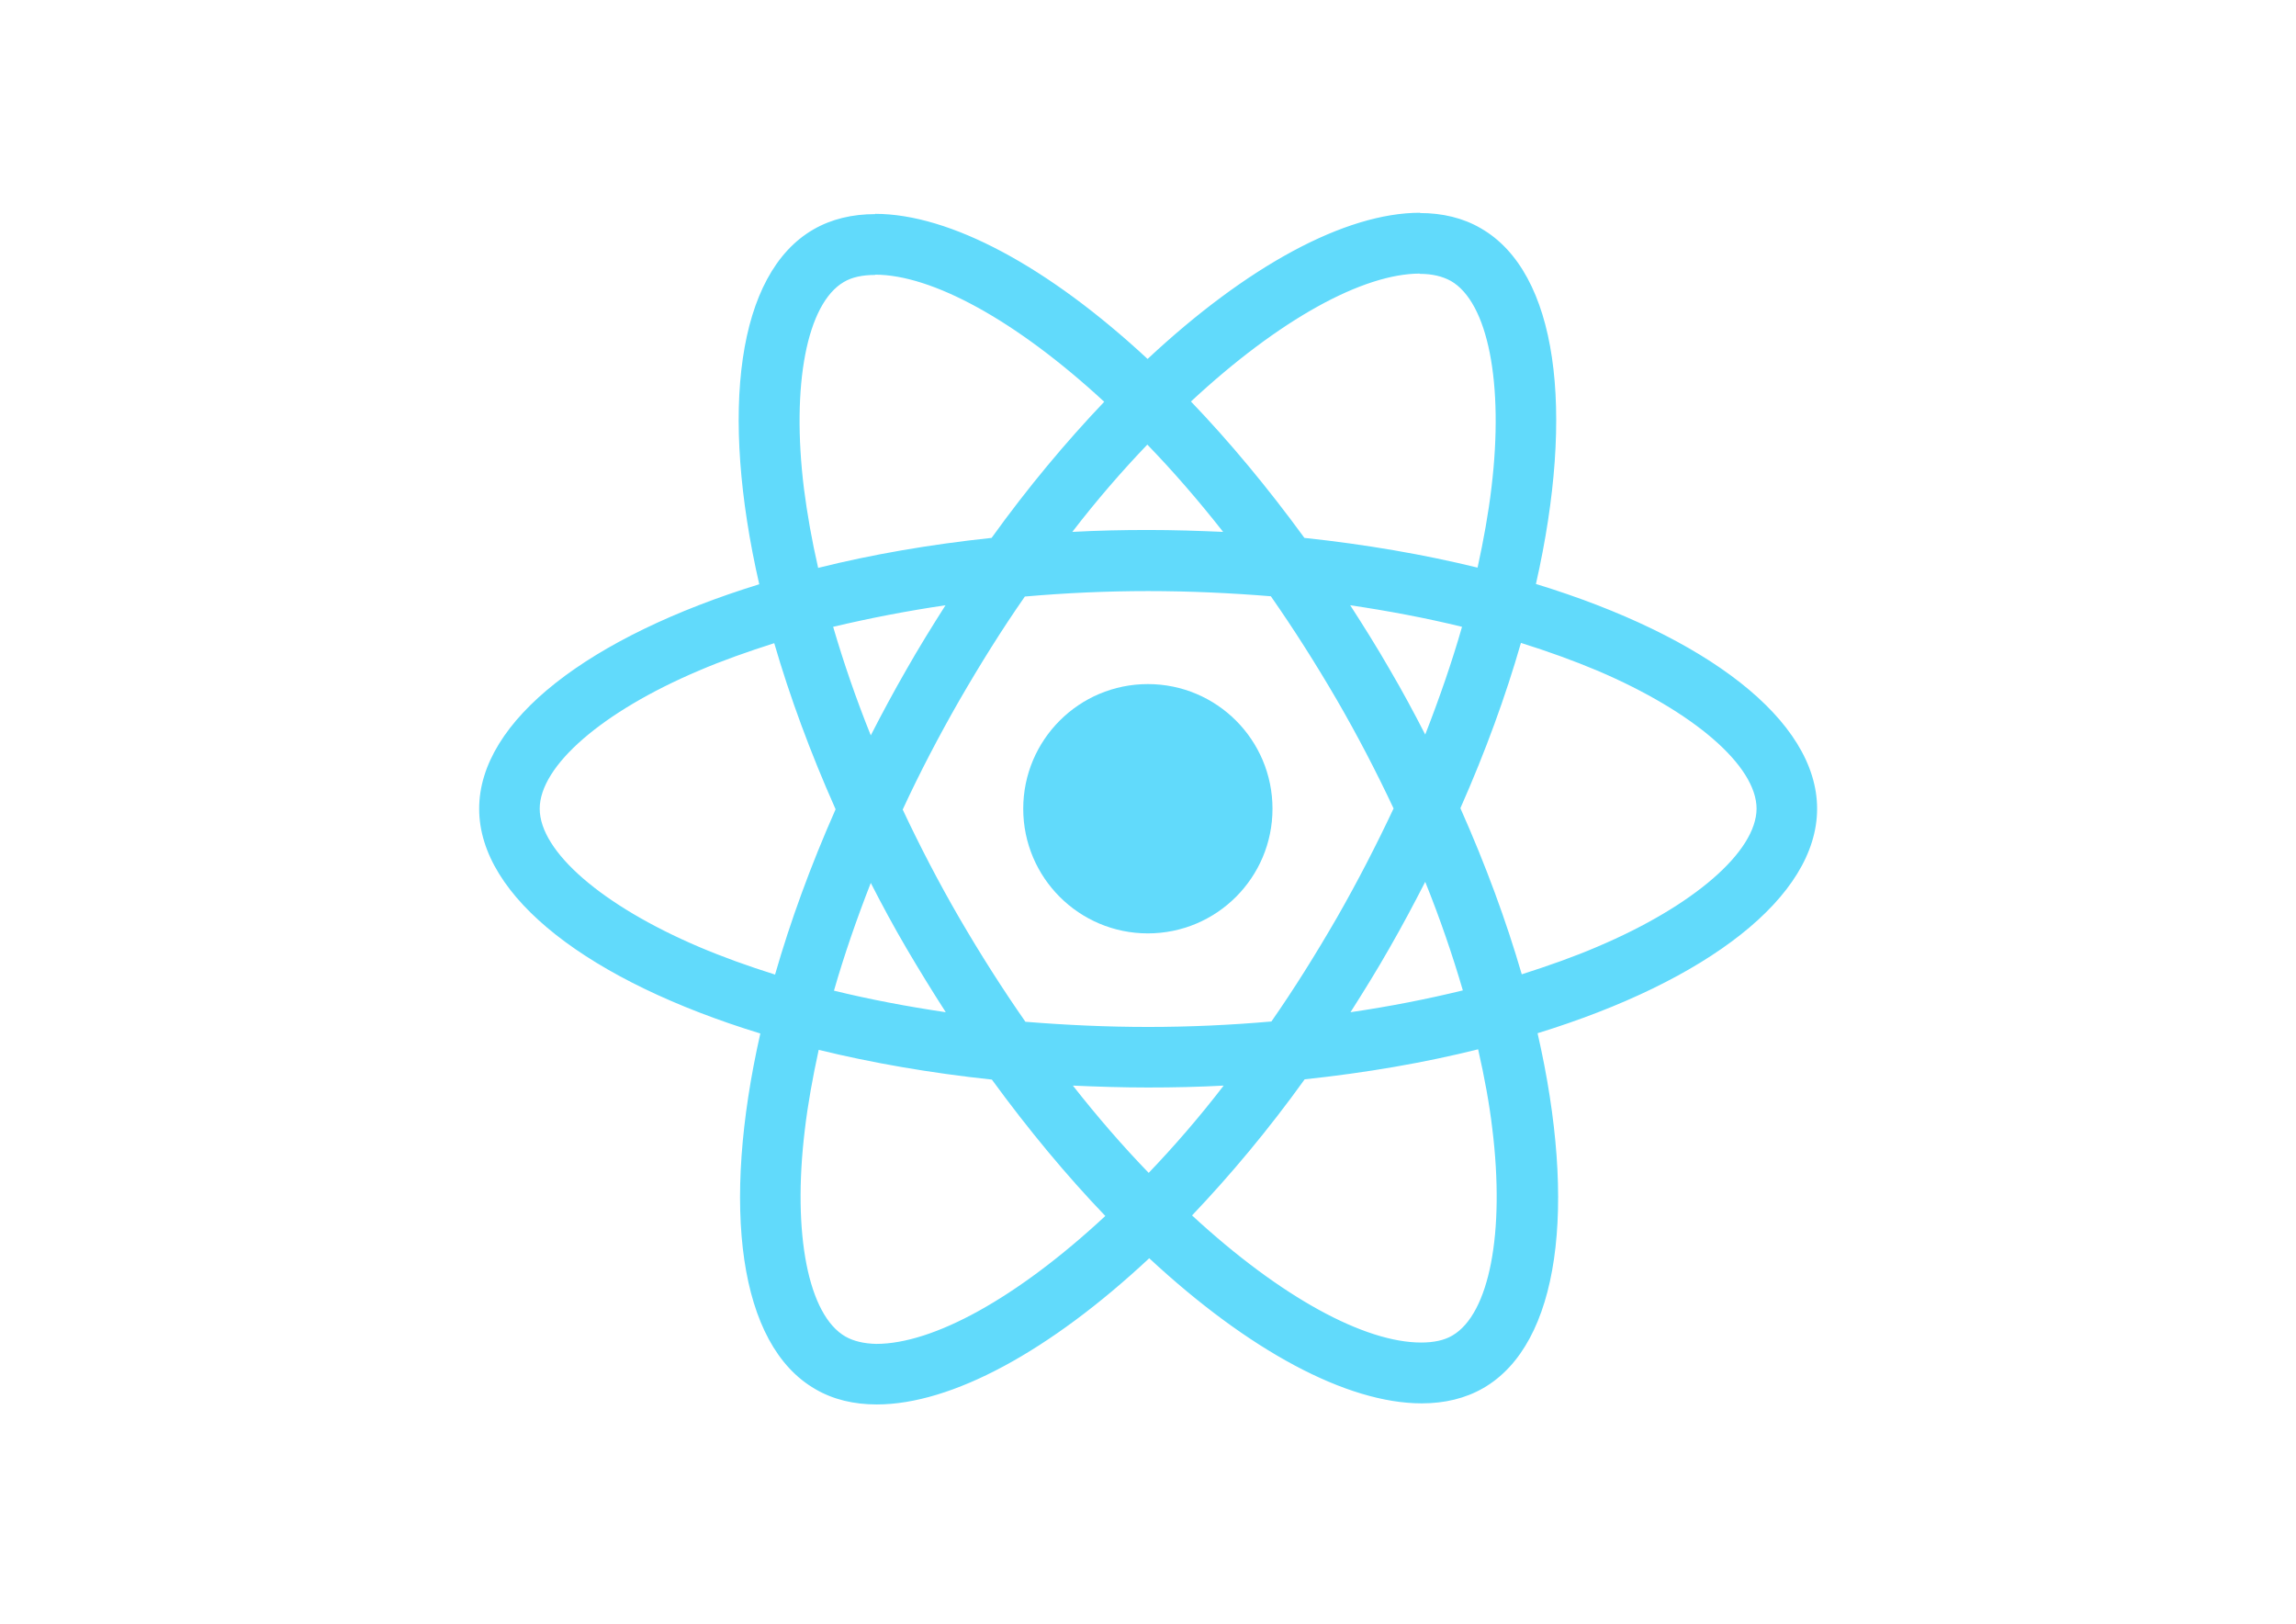
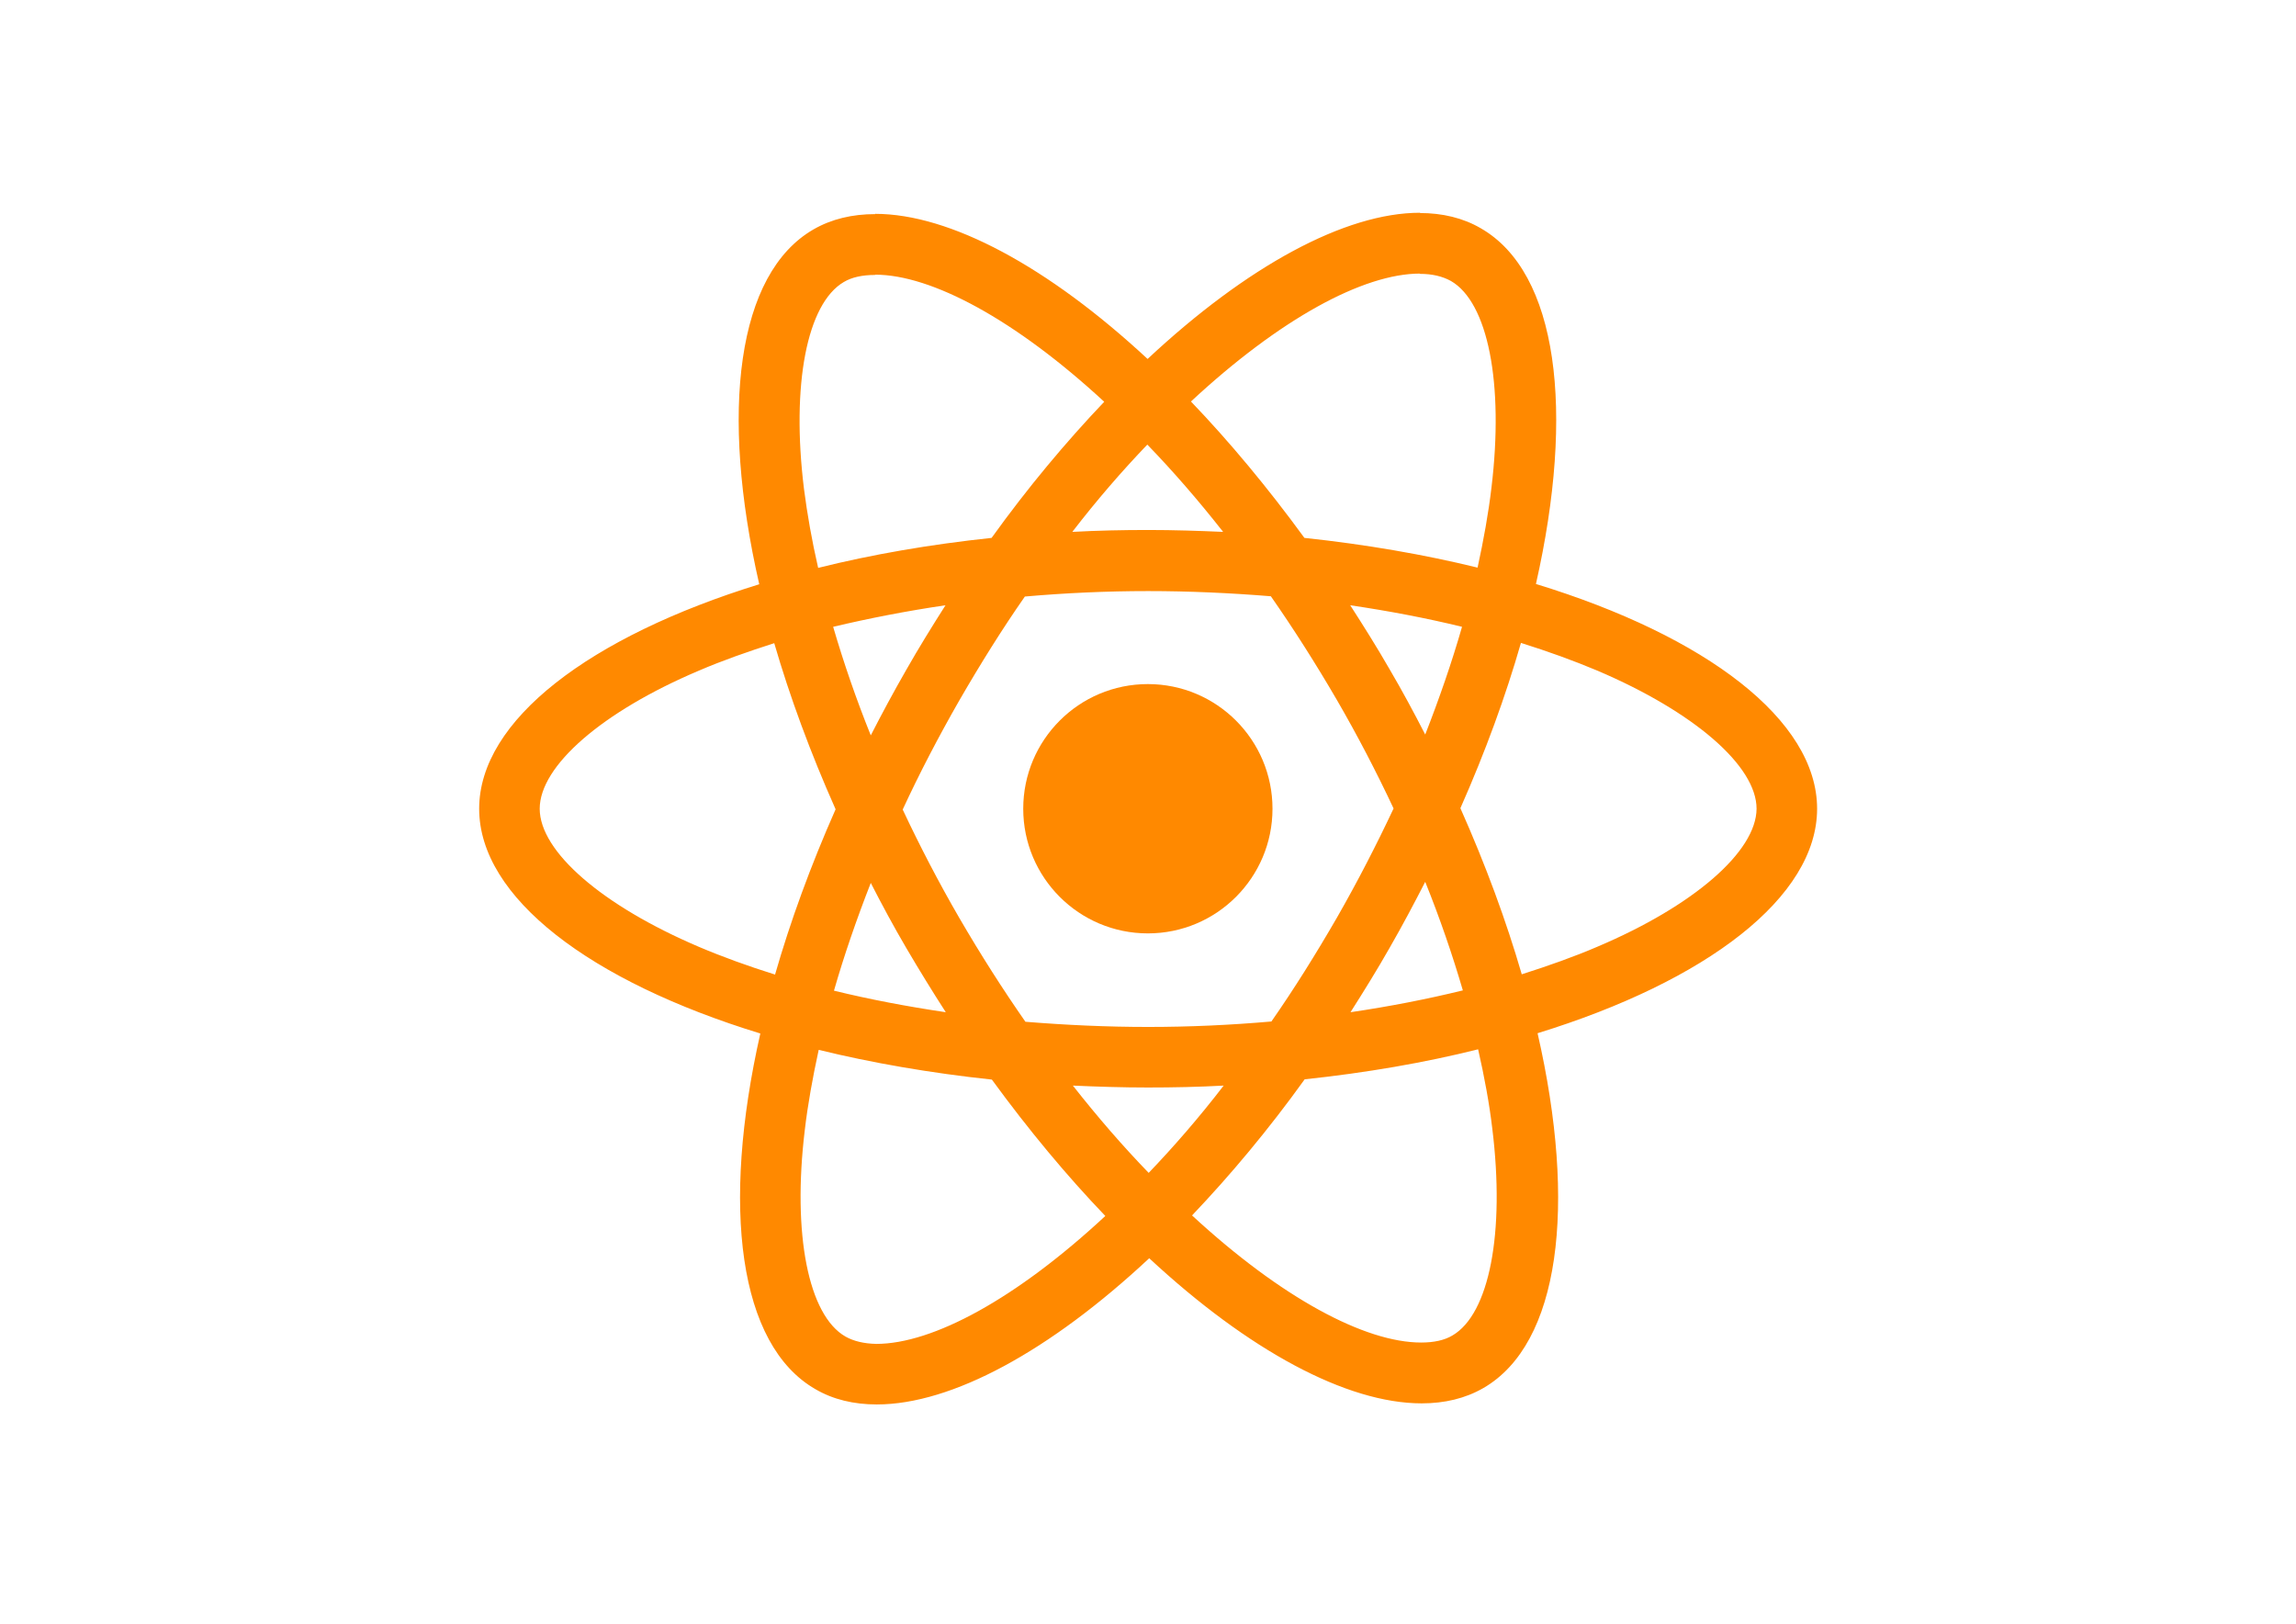
<svg xmlns="http://www.w3.org/2000/svg" viewBox="0 0 841.9 595.3">
-   <g fill="#61DAFB">
+   <g fill="#ff8900">
    <path d="M666.3 296.5c0-32.5-40.7-63.3-103.1-82.4 14.4-63.6 8-114.2-20.2-130.4-6.5-3.8-14.1-5.6-22.4-5.6v22.3c4.6 0 8.3.9 11.4 2.6 13.6 7.8 19.5 37.5 14.9 75.7-1.1 9.4-2.9 19.3-5.1 29.4-19.6-4.8-41-8.5-63.5-10.9-13.5-18.5-27.5-35.3-41.6-50 32.6-30.3 63.2-46.9 84-46.9V78c-27.5 0-63.5 19.6-99.9 53.6-36.4-33.8-72.4-53.2-99.9-53.2v22.3c20.7 0 51.4 16.5 84 46.6-14 14.7-28 31.4-41.3 49.9-22.6 2.4-44 6.1-63.6 11-2.3-10-4-19.7-5.2-29-4.7-38.2 1.1-67.9 14.6-75.8 3-1.8 6.9-2.6 11.5-2.6V78.5c-8.4 0-16 1.8-22.6 5.6-28.1 16.2-34.4 66.7-19.9 130.1-62.2 19.2-102.7 49.9-102.7 82.3 0 32.5 40.7 63.3 103.1 82.4-14.4 63.6-8 114.2 20.2 130.4 6.5 3.8 14.1 5.6 22.5 5.6 27.5 0 63.5-19.6 99.9-53.6 36.4 33.8 72.4 53.2 99.9 53.2 8.4 0 16-1.8 22.6-5.6 28.1-16.2 34.4-66.7 19.9-130.1 62-19.1 102.5-49.9 102.5-82.3zm-130.2-66.7c-3.7 12.9-8.3 26.2-13.5 39.5-4.1-8-8.4-16-13.1-24-4.6-8-9.5-15.8-14.4-23.4 14.2 2.1 27.9 4.7 41 7.9zm-45.8 106.5c-7.8 13.5-15.8 26.3-24.1 38.2-14.9 1.3-30 2-45.2 2-15.1 0-30.2-.7-45-1.9-8.3-11.9-16.4-24.6-24.2-38-7.6-13.1-14.5-26.4-20.8-39.8 6.2-13.4 13.2-26.8 20.7-39.9 7.8-13.5 15.8-26.3 24.1-38.2 14.9-1.3 30-2 45.2-2 15.1 0 30.2.7 45 1.9 8.3 11.9 16.4 24.6 24.2 38 7.6 13.1 14.5 26.4 20.8 39.8-6.3 13.4-13.2 26.8-20.7 39.9zm32.3-13c5.4 13.4 10 26.8 13.8 39.8-13.1 3.2-26.9 5.9-41.2 8 4.9-7.7 9.8-15.6 14.4-23.7 4.6-8 8.9-16.1 13-24.1zM421.2 430c-9.3-9.6-18.6-20.3-27.8-32 9 .4 18.2.7 27.5.7 9.4 0 18.7-.2 27.8-.7-9 11.7-18.3 22.4-27.5 32zm-74.4-58.9c-14.2-2.1-27.9-4.7-41-7.9 3.7-12.9 8.3-26.2 13.5-39.5 4.1 8 8.4 16 13.1 24 4.7 8 9.5 15.8 14.4 23.4zM420.7 163c9.3 9.6 18.6 20.3 27.8 32-9-.4-18.2-.7-27.5-.7-9.4 0-18.7.2-27.8.7 9-11.7 18.3-22.4 27.5-32zm-74 58.9c-4.9 7.7-9.8 15.6-14.4 23.7-4.6 8-8.9 16-13 24-5.4-13.4-10-26.8-13.8-39.8 13.1-3.1 26.9-5.8 41.2-7.9zm-90.5 125.2c-35.4-15.1-58.3-34.9-58.3-50.6 0-15.7 22.9-35.6 58.3-50.6 8.6-3.7 18-7 27.7-10.1 5.7 19.6 13.2 40 22.5 60.9-9.2 20.8-16.6 41.1-22.2 60.6-9.9-3.1-19.3-6.5-28-10.2zM310 490c-13.6-7.8-19.5-37.5-14.9-75.7 1.1-9.4 2.9-19.3 5.1-29.4 19.6 4.8 41 8.5 63.5 10.9 13.5 18.5 27.5 35.3 41.6 50-32.6 30.3-63.2 46.9-84 46.9-4.5-.1-8.3-1-11.3-2.7zm237.2-76.2c4.7 38.2-1.1 67.9-14.6 75.8-3 1.8-6.9 2.6-11.5 2.6-20.7 0-51.4-16.5-84-46.6 14-14.7 28-31.4 41.3-49.9 22.6-2.4 44-6.1 63.6-11 2.3 10.1 4.1 19.8 5.2 29.1zm38.5-66.7c-8.6 3.7-18 7-27.7 10.1-5.7-19.6-13.2-40-22.5-60.9 9.2-20.8 16.6-41.1 22.2-60.6 9.9 3.1 19.3 6.5 28.1 10.2 35.4 15.1 58.3 34.9 58.3 50.6-.1 15.7-23 35.6-58.4 50.6zM320.8 78.4z" />
    <circle cx="420.9" cy="296.5" r="45.7" />
    <path d="M520.5 78.1z" />
  </g>
</svg>
